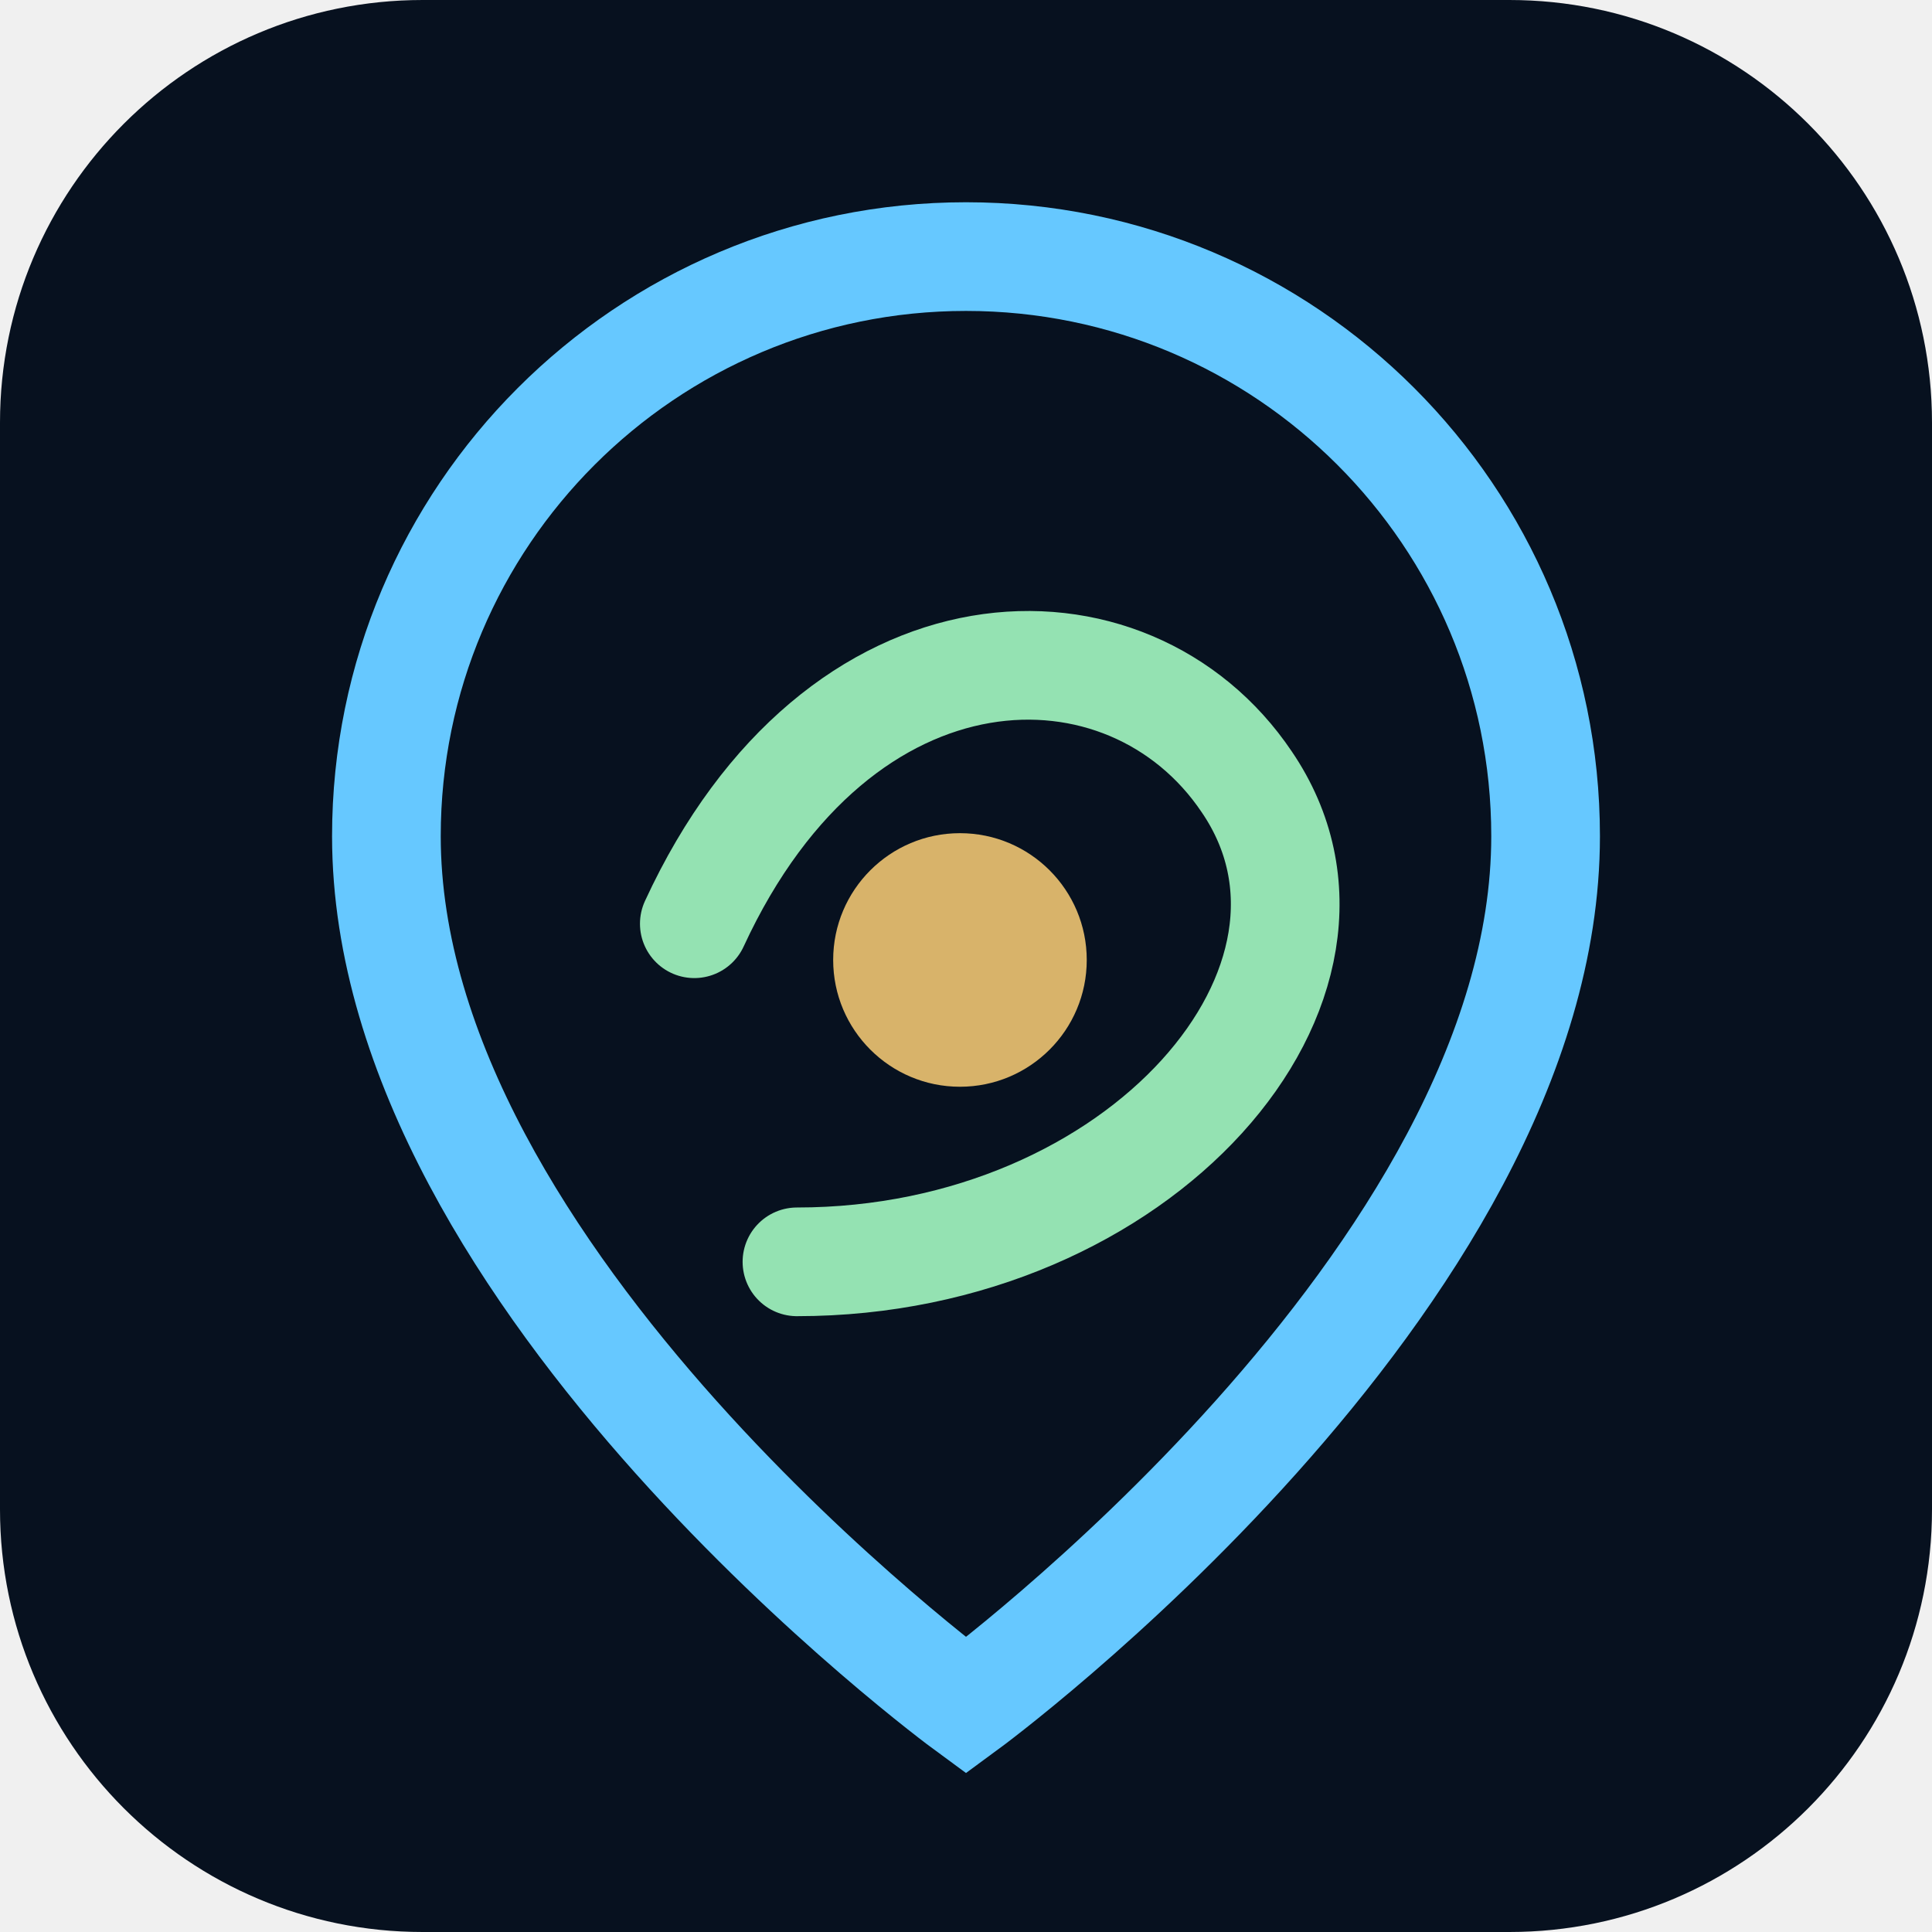
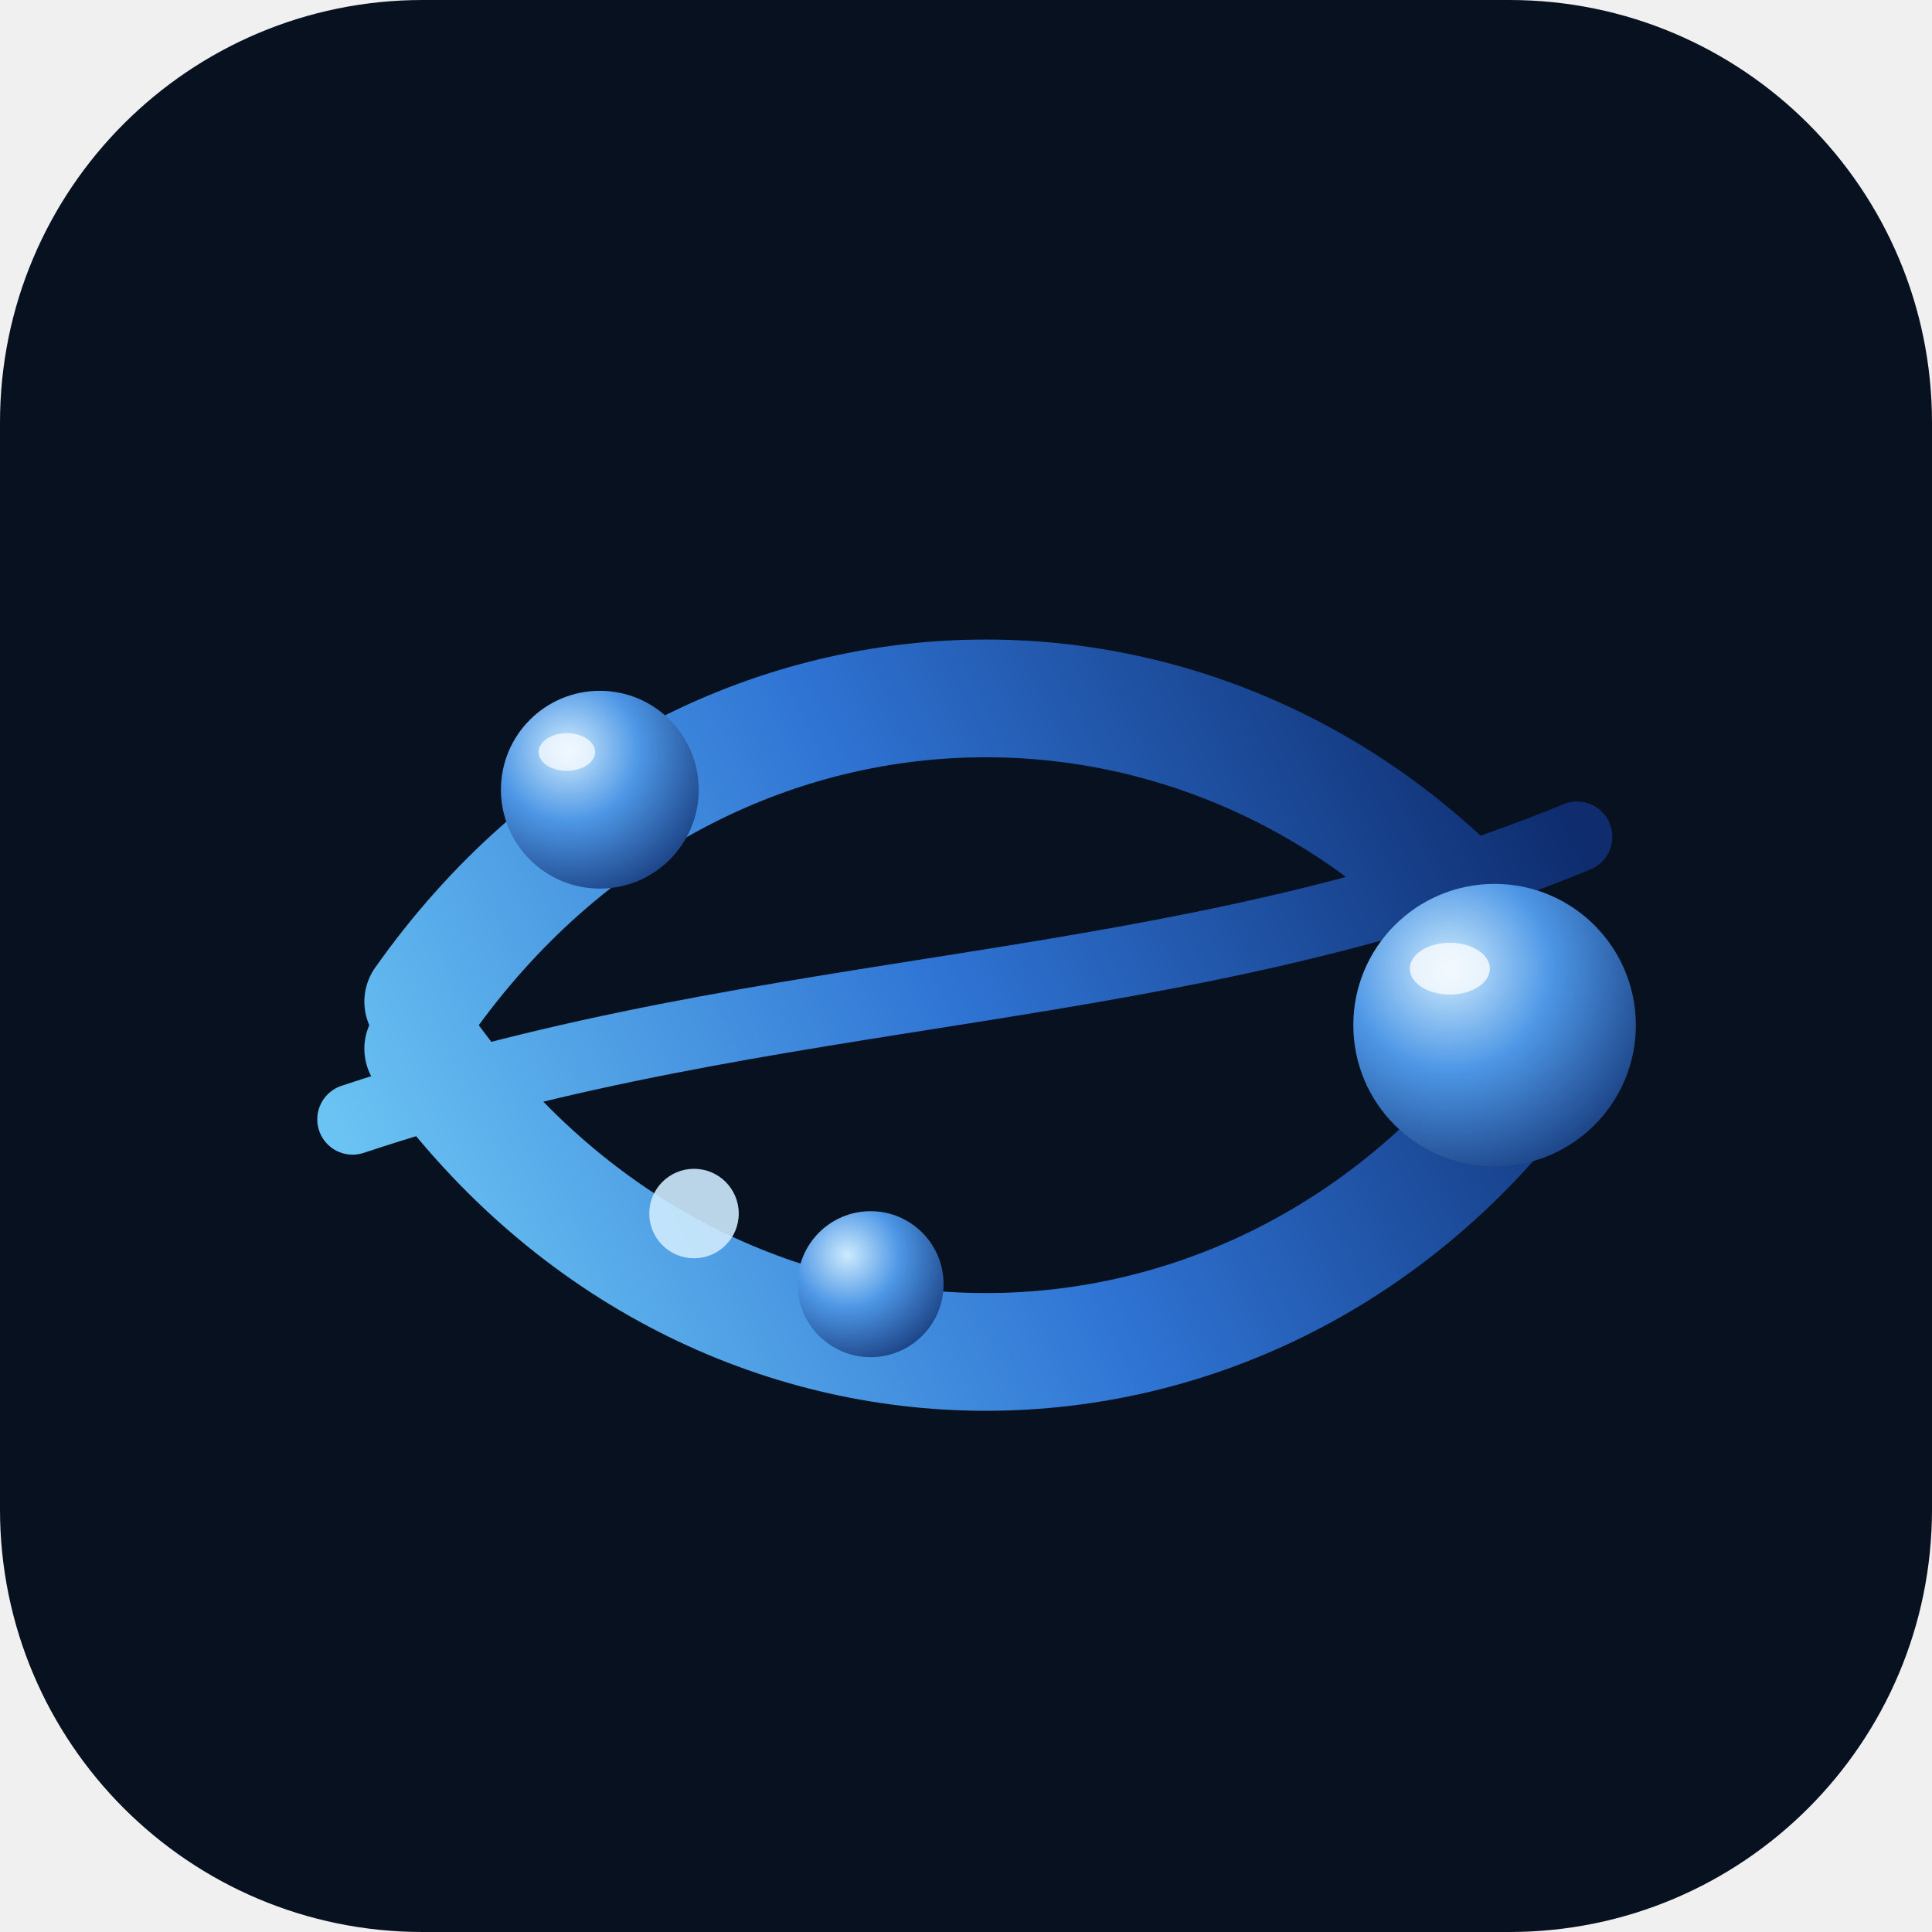
<svg xmlns="http://www.w3.org/2000/svg" viewBox="0 0 64 64" role="img" aria-label="Aevrium Biosystems">
+   <defs>
+     <linearGradient id="favRib" x1="8" y1="44" x2="56" y2="20" gradientUnits="userSpaceOnUse">
+       <stop offset="0" stop-color="#6cc6f4" />
+       <stop offset=".5" stop-color="#2f74d4" />
+       <stop offset="1" stop-color="#0e2c6e" />
+     </linearGradient>
+     <radialGradient id="favSph" cx=".34" cy=".30" r=".9">
+       <stop offset="0" stop-color="#cdeafd" />
+       <stop offset=".4" stop-color="#4d97e6" />
+       <stop offset="1" stop-color="#0c2766" />
+     </radialGradient>
+   </defs>
  <rect width="64" height="64" rx="14" fill="#07111f" />
-   <path d="M32 8.5C42.6 8.5 51.2 17.1 51.2 27.7C51.2 42.4 32 56.5 32 56.5C32 56.5 12.8 42.4 12.8 27.7C12.8 17.1 21.4 8.5 32 8.5Z" stroke="#66c8ff" stroke-width="3.6" fill="none" />
-   <path d="M23 30.6C27.8 20.2 37.4 20.1 41.3 25.9C45.8 32.5 37.8 41.8 26.4 41.8" stroke="#94e2b2" stroke-width="3.6" stroke-linecap="round" fill="none" />
-   <circle cx="31.8" cy="31.8" r="4.2" fill="#d8b36a" />
+   <g transform="translate(7 9) scale(.78)">
+     <g fill="none" stroke="url(#favRib)" stroke-linecap="round">
+       <path d="M9 31C21 14 44 14 56 30" stroke-width="5" />
+       <path d="M9 33C21 50 44 50 56 34" stroke-width="5" />
+       <path d="M6 36C24 30 41 31 58 24" stroke-width="3" />
+     </g>
+     <circle cx="54.5" cy="32" r="6" fill="url(#favSph)" />
+     <circle cx="16.5" cy="22" r="4.2" fill="url(#favSph)" />
+     <circle cx="28" cy="43" r="3.1" fill="url(#favSph)" />
+     <circle cx="20.5" cy="40" r="1.9" fill="#cdeafd" opacity=".9" />
+     <ellipse cx="52.6" cy="29.6" rx="1.7" ry="1.1" fill="#fff" opacity=".75" />
+     <ellipse cx="15.1" cy="20.4" rx="1.2" ry=".8" fill="#fff" opacity=".7" />
+   </g>
</svg>
